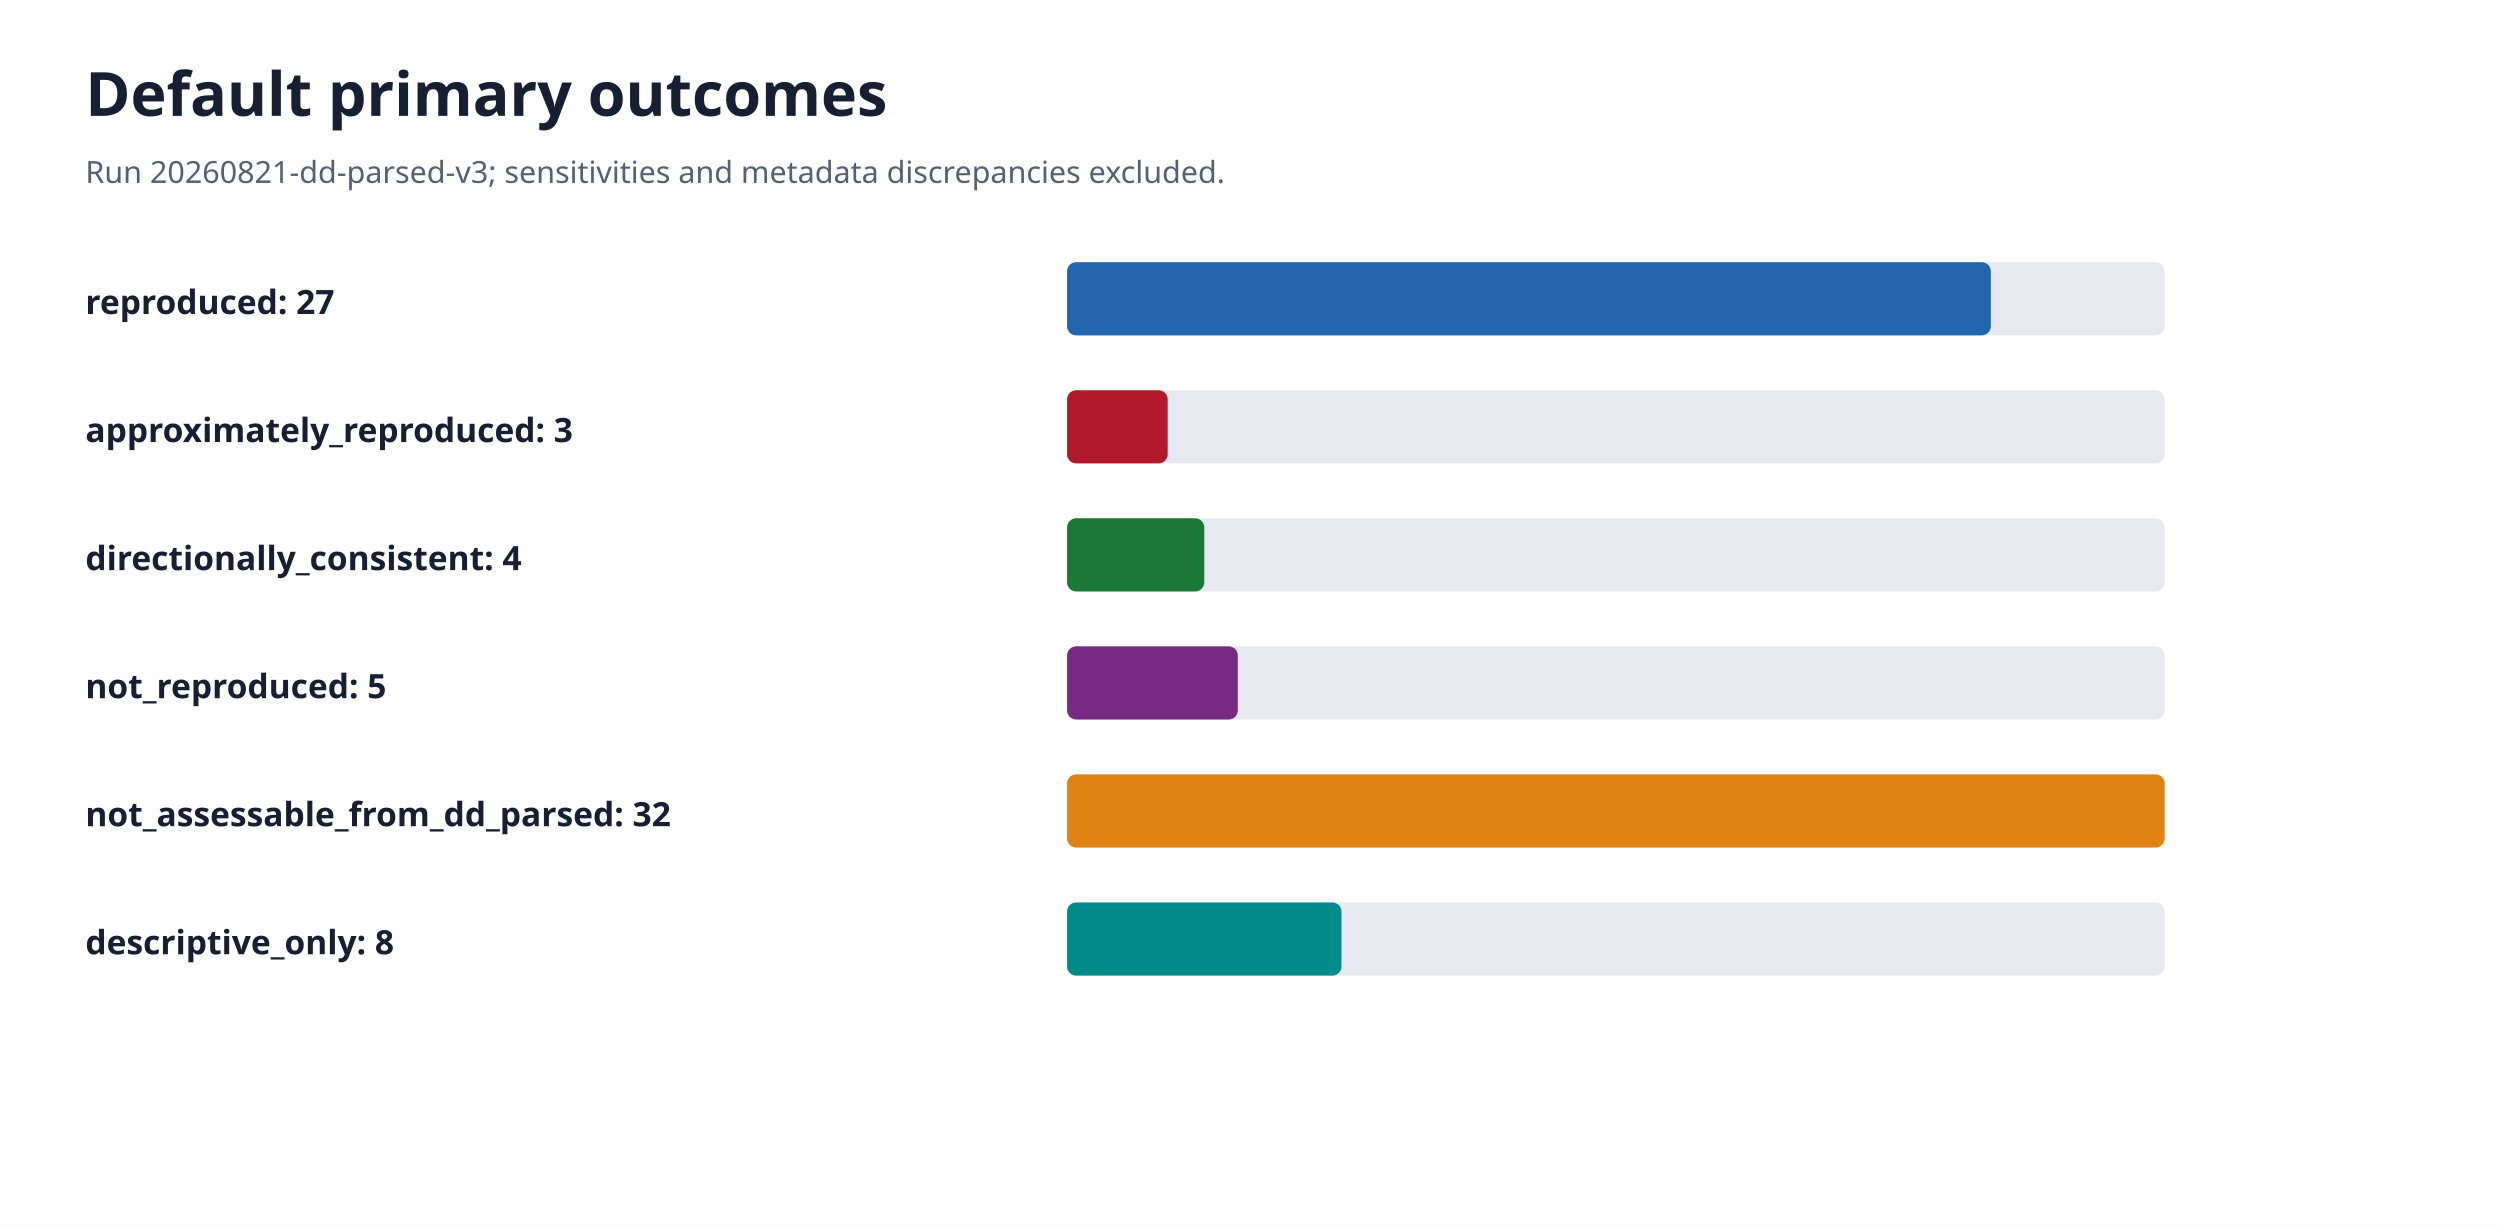
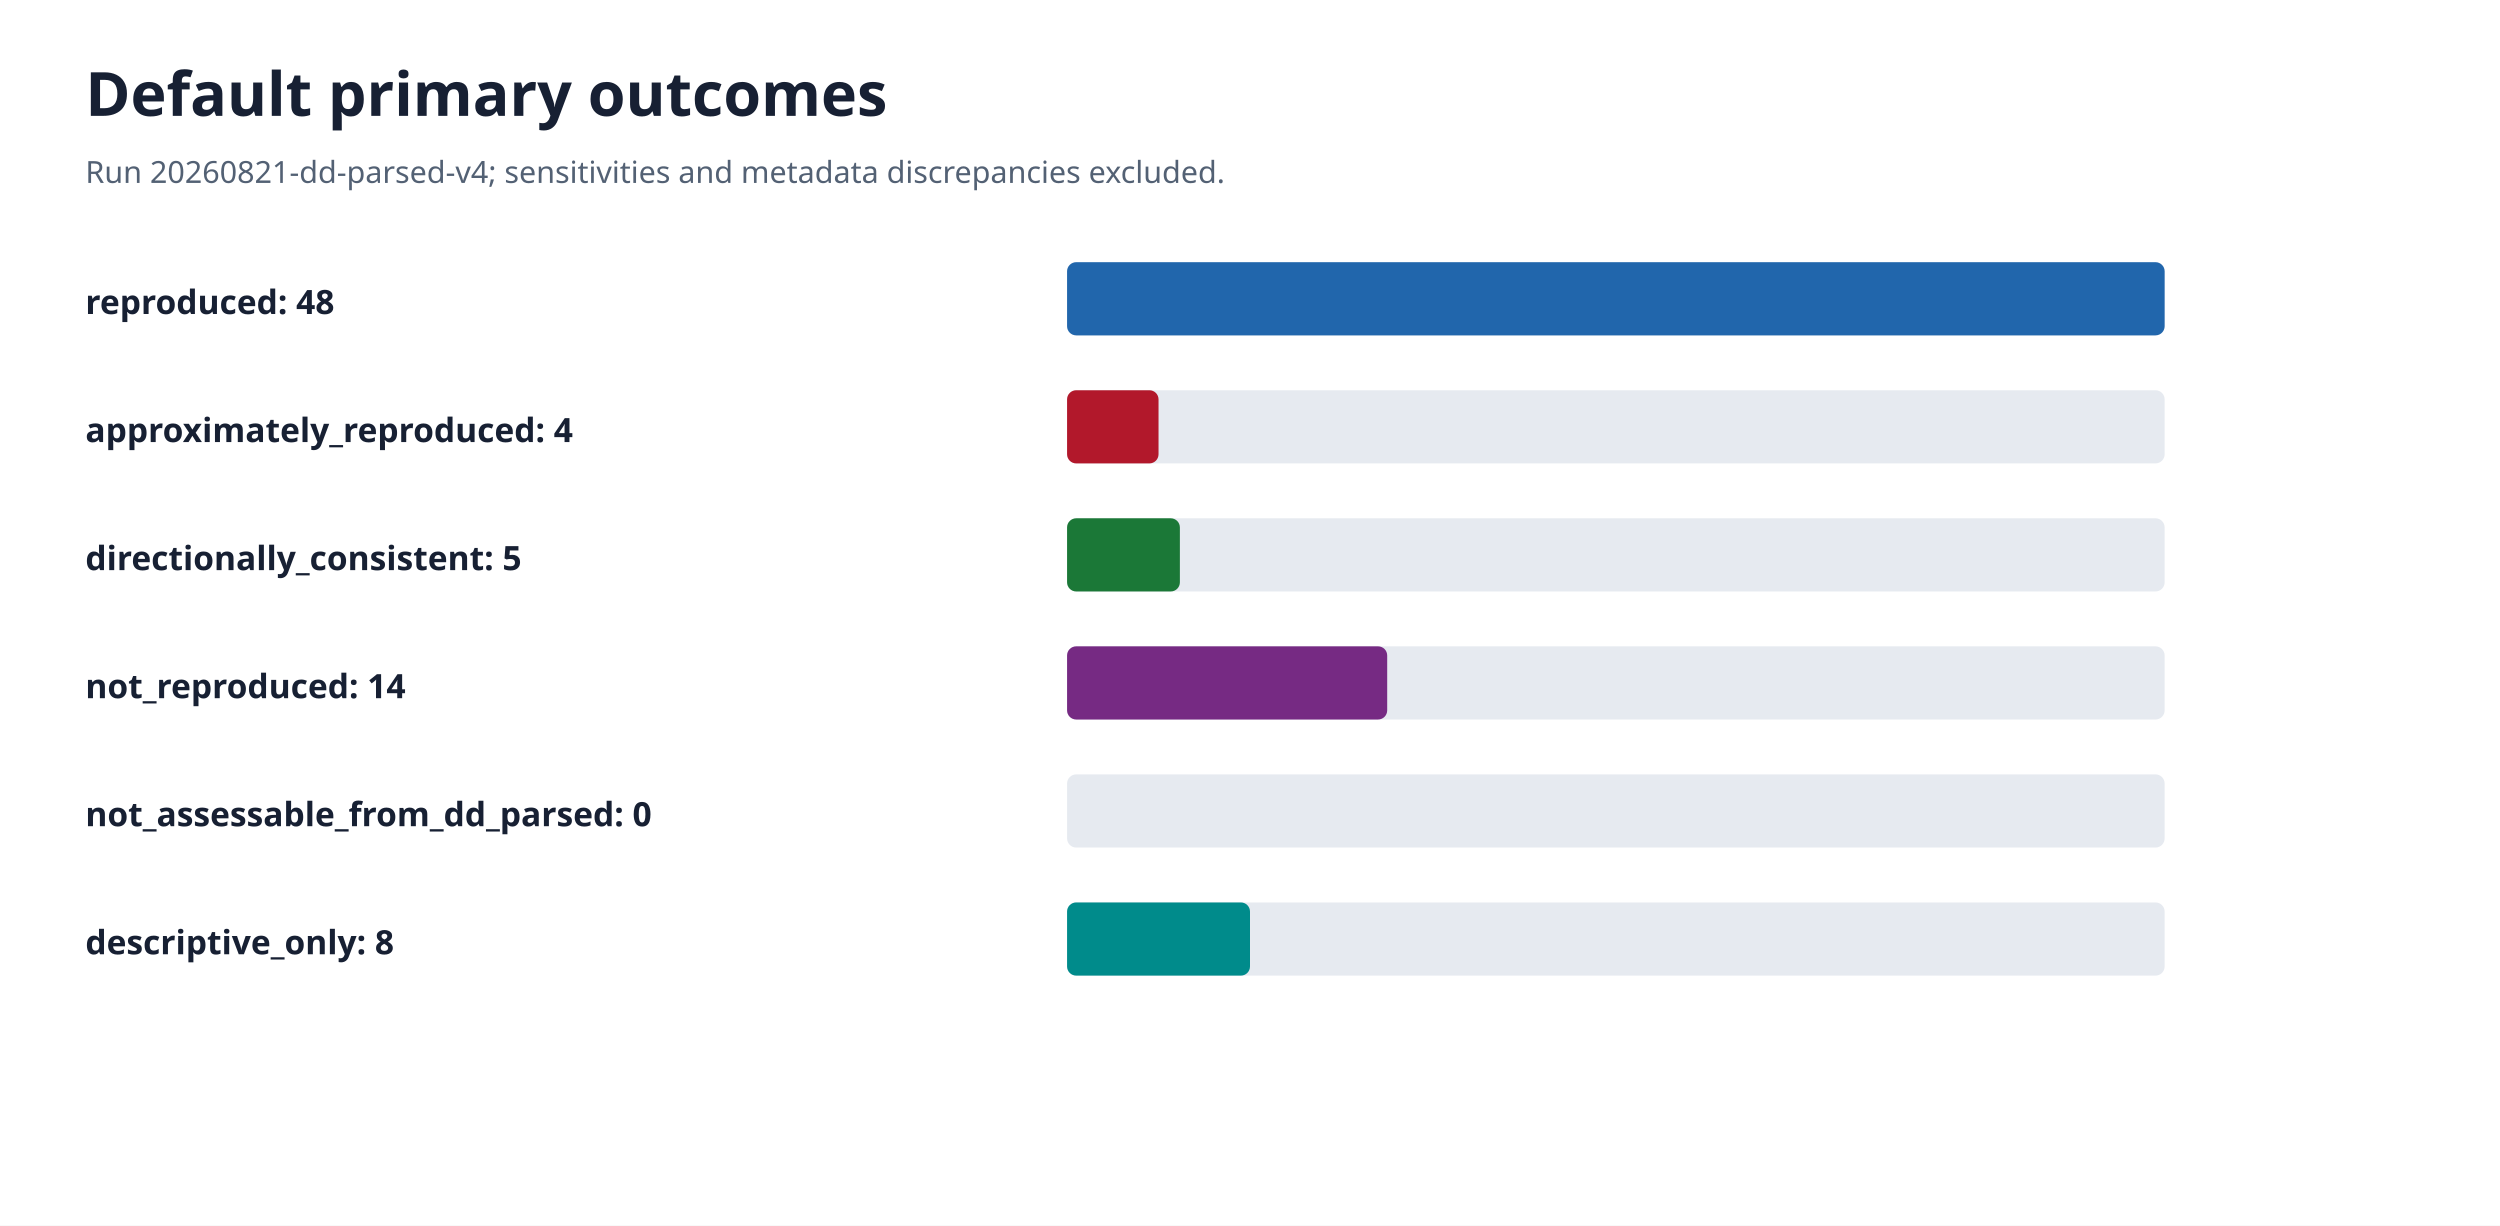
<svg xmlns="http://www.w3.org/2000/svg" width="820" height="402" viewBox="0 0 820 402" role="img" aria-labelledby="outcome-audit-title outcome-audit-description">
  <style>text{font-family:ui-sans-serif,system-ui,sans-serif;fill:#172033}.figure-title{font-size:20px;font-weight:700}.panel-title{font-size:15px;font-weight:700}.axis-label{font-size:11px;font-weight:600}.tick{font-size:10px;fill:#536174}.legend{font-size:10px;fill:#26354a}.grid{stroke:#dce2e9;stroke-width:1}.axis{stroke:#657286;stroke-width:1.2}.series-line{fill:none;stroke-width:2}.uncertainty-band{stroke:none;opacity:.16}.series-point{stroke:#fff;stroke-width:.8}</style>
  <rect width="100%" height="100%" fill="#ffffff" />
  <text class="figure-title" x="28" y="38">Default primary outcomes</text>
-   <text class="tick" x="28" y="60">Run 20260821-dd-parsed-v3; sensitivities and metadata discrepancies excluded.</text>
-   <text class="axis-label" x="28" y="103">reproduced: 27</text>
+   <text class="tick" x="28" y="60">Run 20260821-dd-parsed-v4; sensitivities and metadata discrepancies excluded.</text>
+   <text class="axis-label" x="28" y="103">reproduced: 48</text>
  <rect x="350" y="86" width="360" height="24" rx="3" fill="#e6eaf0" />
-   <rect x="350" y="86" width="303" height="24" rx="3" fill="#2166ac" />
-   <text class="axis-label" x="28" y="145">approximately_reproduced: 3</text>
+   <rect x="350" y="86" width="360" height="24" rx="3" fill="#2166ac" />
+   <text class="axis-label" x="28" y="145">approximately_reproduced: 4</text>
  <rect x="350" y="128" width="360" height="24" rx="3" fill="#e6eaf0" />
-   <rect x="350" y="128" width="33" height="24" rx="3" fill="#b2182b" />
-   <text class="axis-label" x="28" y="187">directionally_consistent: 4</text>
+   <rect x="350" y="128" width="30" height="24" rx="3" fill="#b2182b" />
+   <text class="axis-label" x="28" y="187">directionally_consistent: 5</text>
  <rect x="350" y="170" width="360" height="24" rx="3" fill="#e6eaf0" />
-   <rect x="350" y="170" width="45" height="24" rx="3" fill="#1b7837" />
-   <text class="axis-label" x="28" y="229">not_reproduced: 5</text>
+   <rect x="350" y="170" width="37" height="24" rx="3" fill="#1b7837" />
+   <text class="axis-label" x="28" y="229">not_reproduced: 14</text>
  <rect x="350" y="212" width="360" height="24" rx="3" fill="#e6eaf0" />
-   <rect x="350" y="212" width="56" height="24" rx="3" fill="#762a83" />
-   <text class="axis-label" x="28" y="271">not_assessable_from_dd_parsed: 32</text>
+   <rect x="350" y="212" width="105" height="24" rx="3" fill="#762a83" />
+   <text class="axis-label" x="28" y="271">not_assessable_from_dd_parsed: 0</text>
  <rect x="350" y="254" width="360" height="24" rx="3" fill="#e6eaf0" />
-   <rect x="350" y="254" width="360" height="24" rx="3" fill="#e08214" />
+   <rect x="350" y="254" width="0" height="24" rx="3" fill="#e08214" />
  <text class="axis-label" x="28" y="313">descriptive_only: 8</text>
  <rect x="350" y="296" width="360" height="24" rx="3" fill="#e6eaf0" />
-   <rect x="350" y="296" width="90" height="24" rx="3" fill="#008b8b" />
+   <rect x="350" y="296" width="60" height="24" rx="3" fill="#008b8b" />
</svg>
